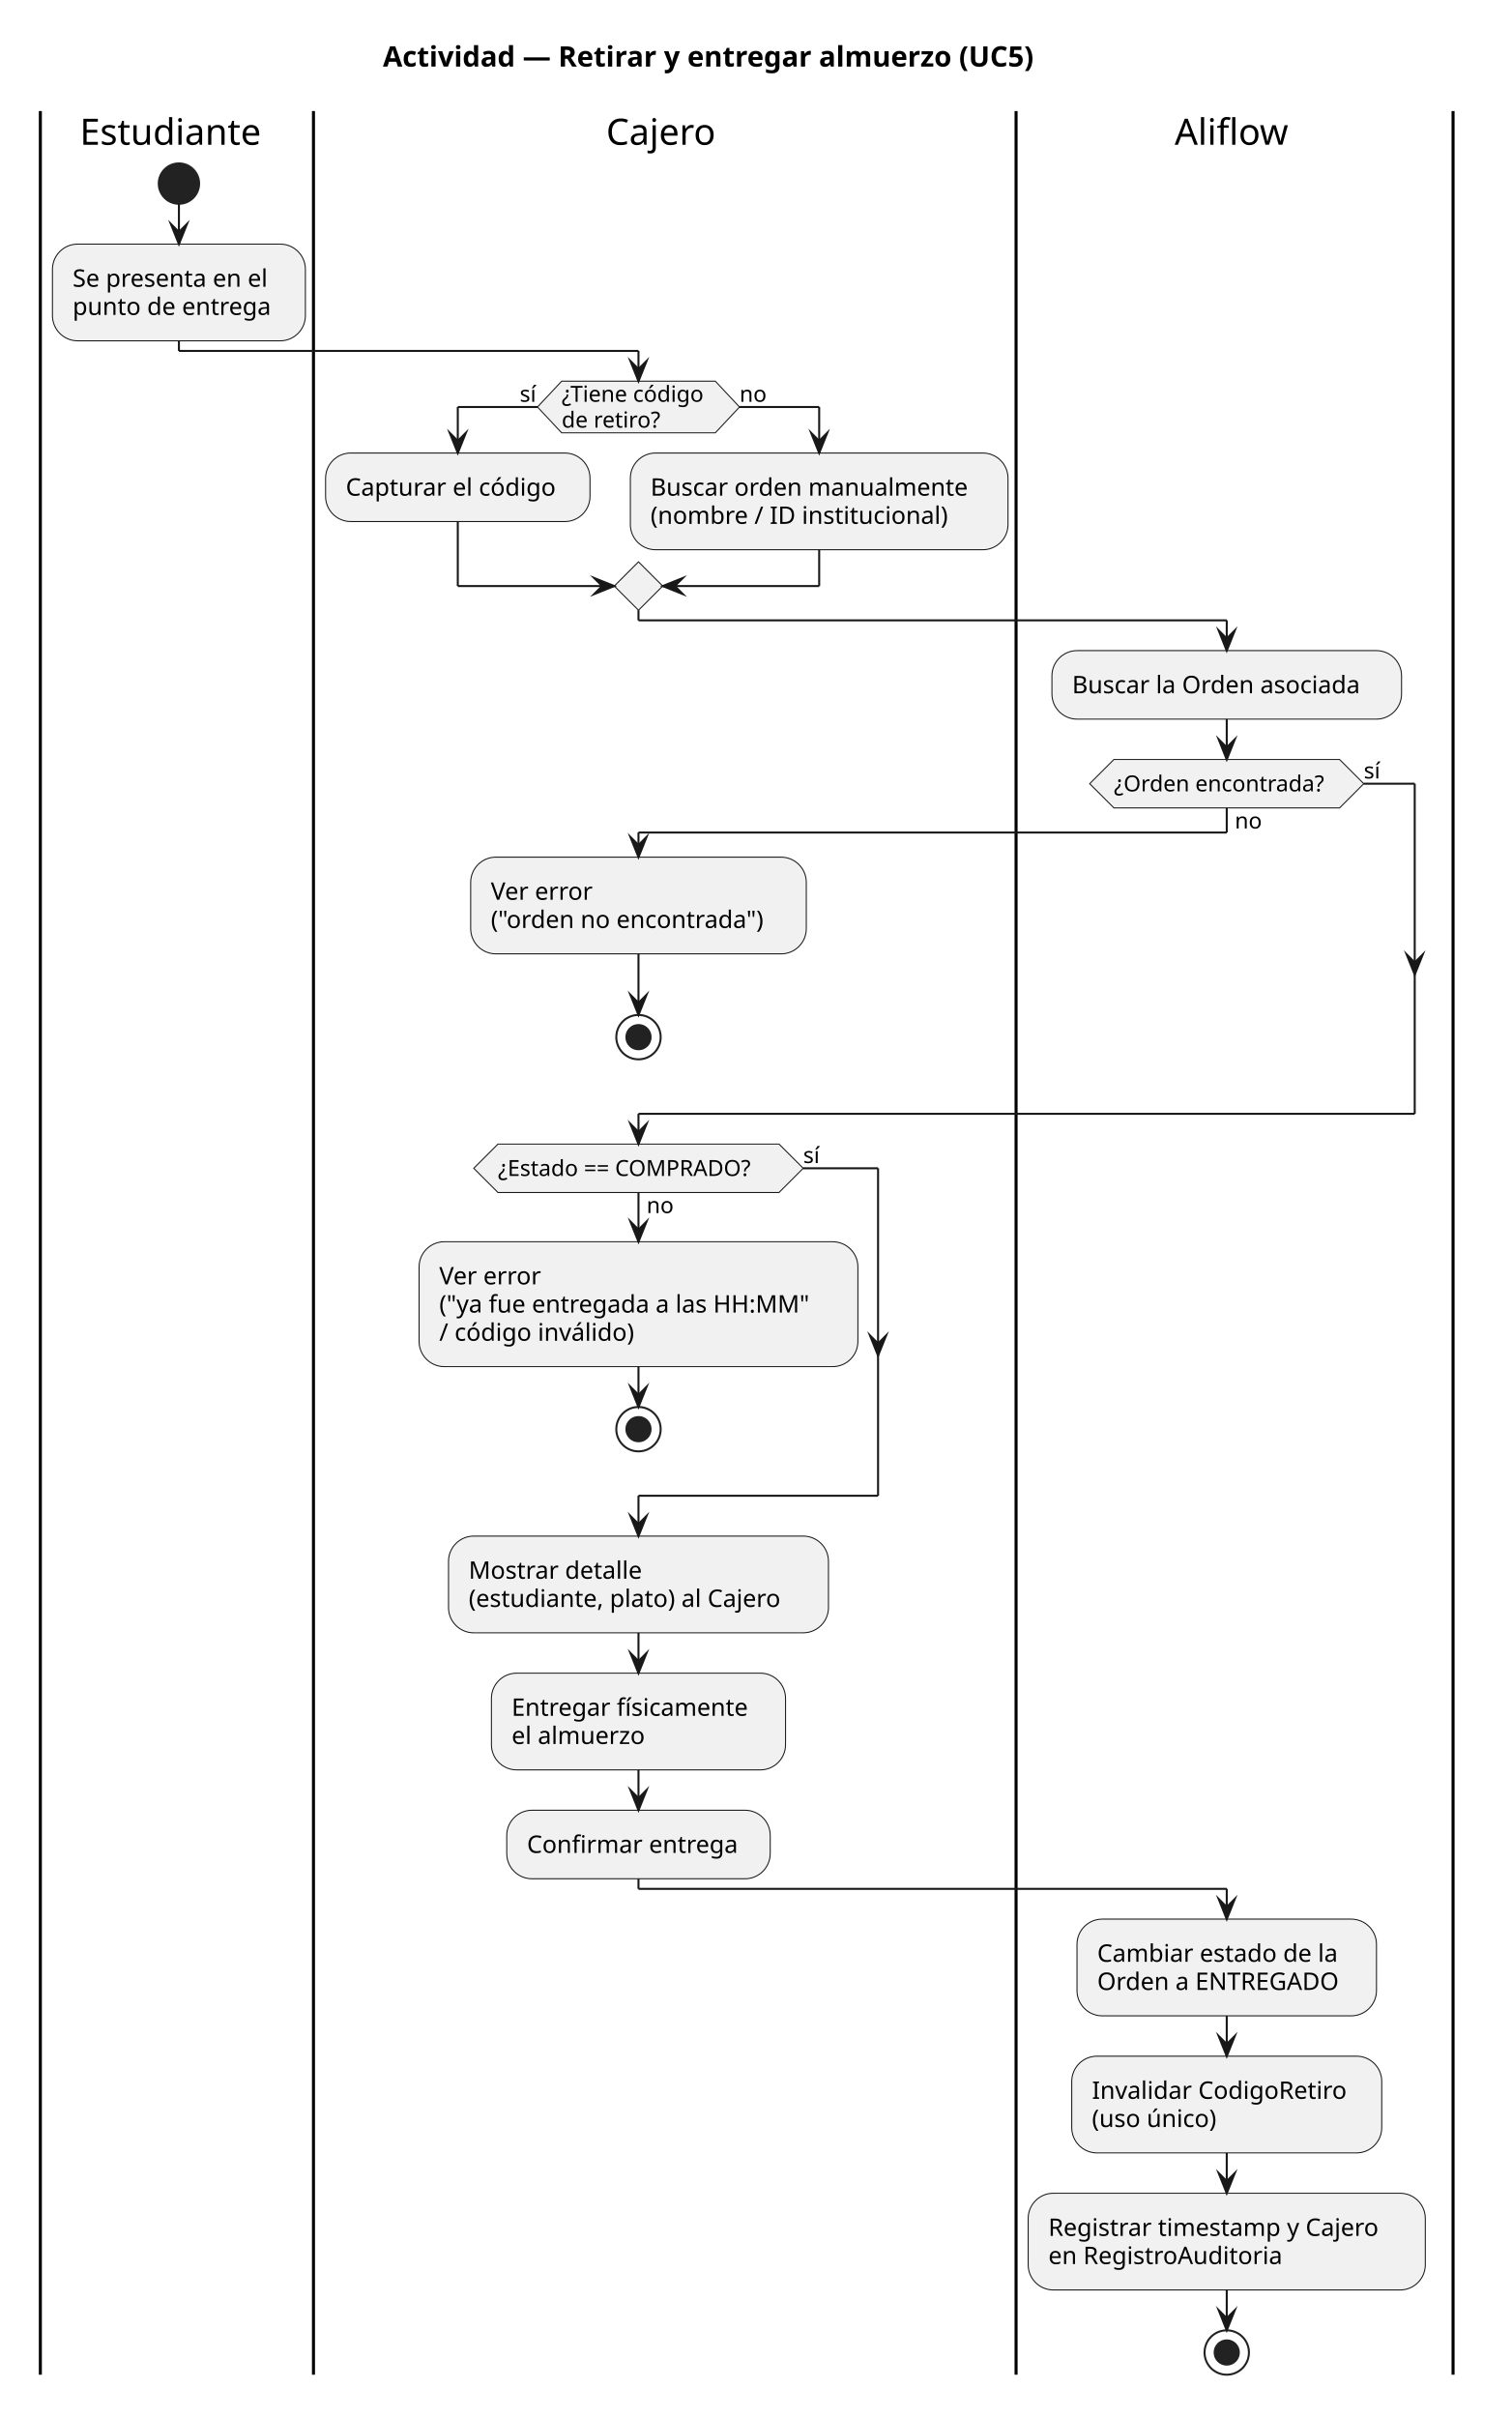
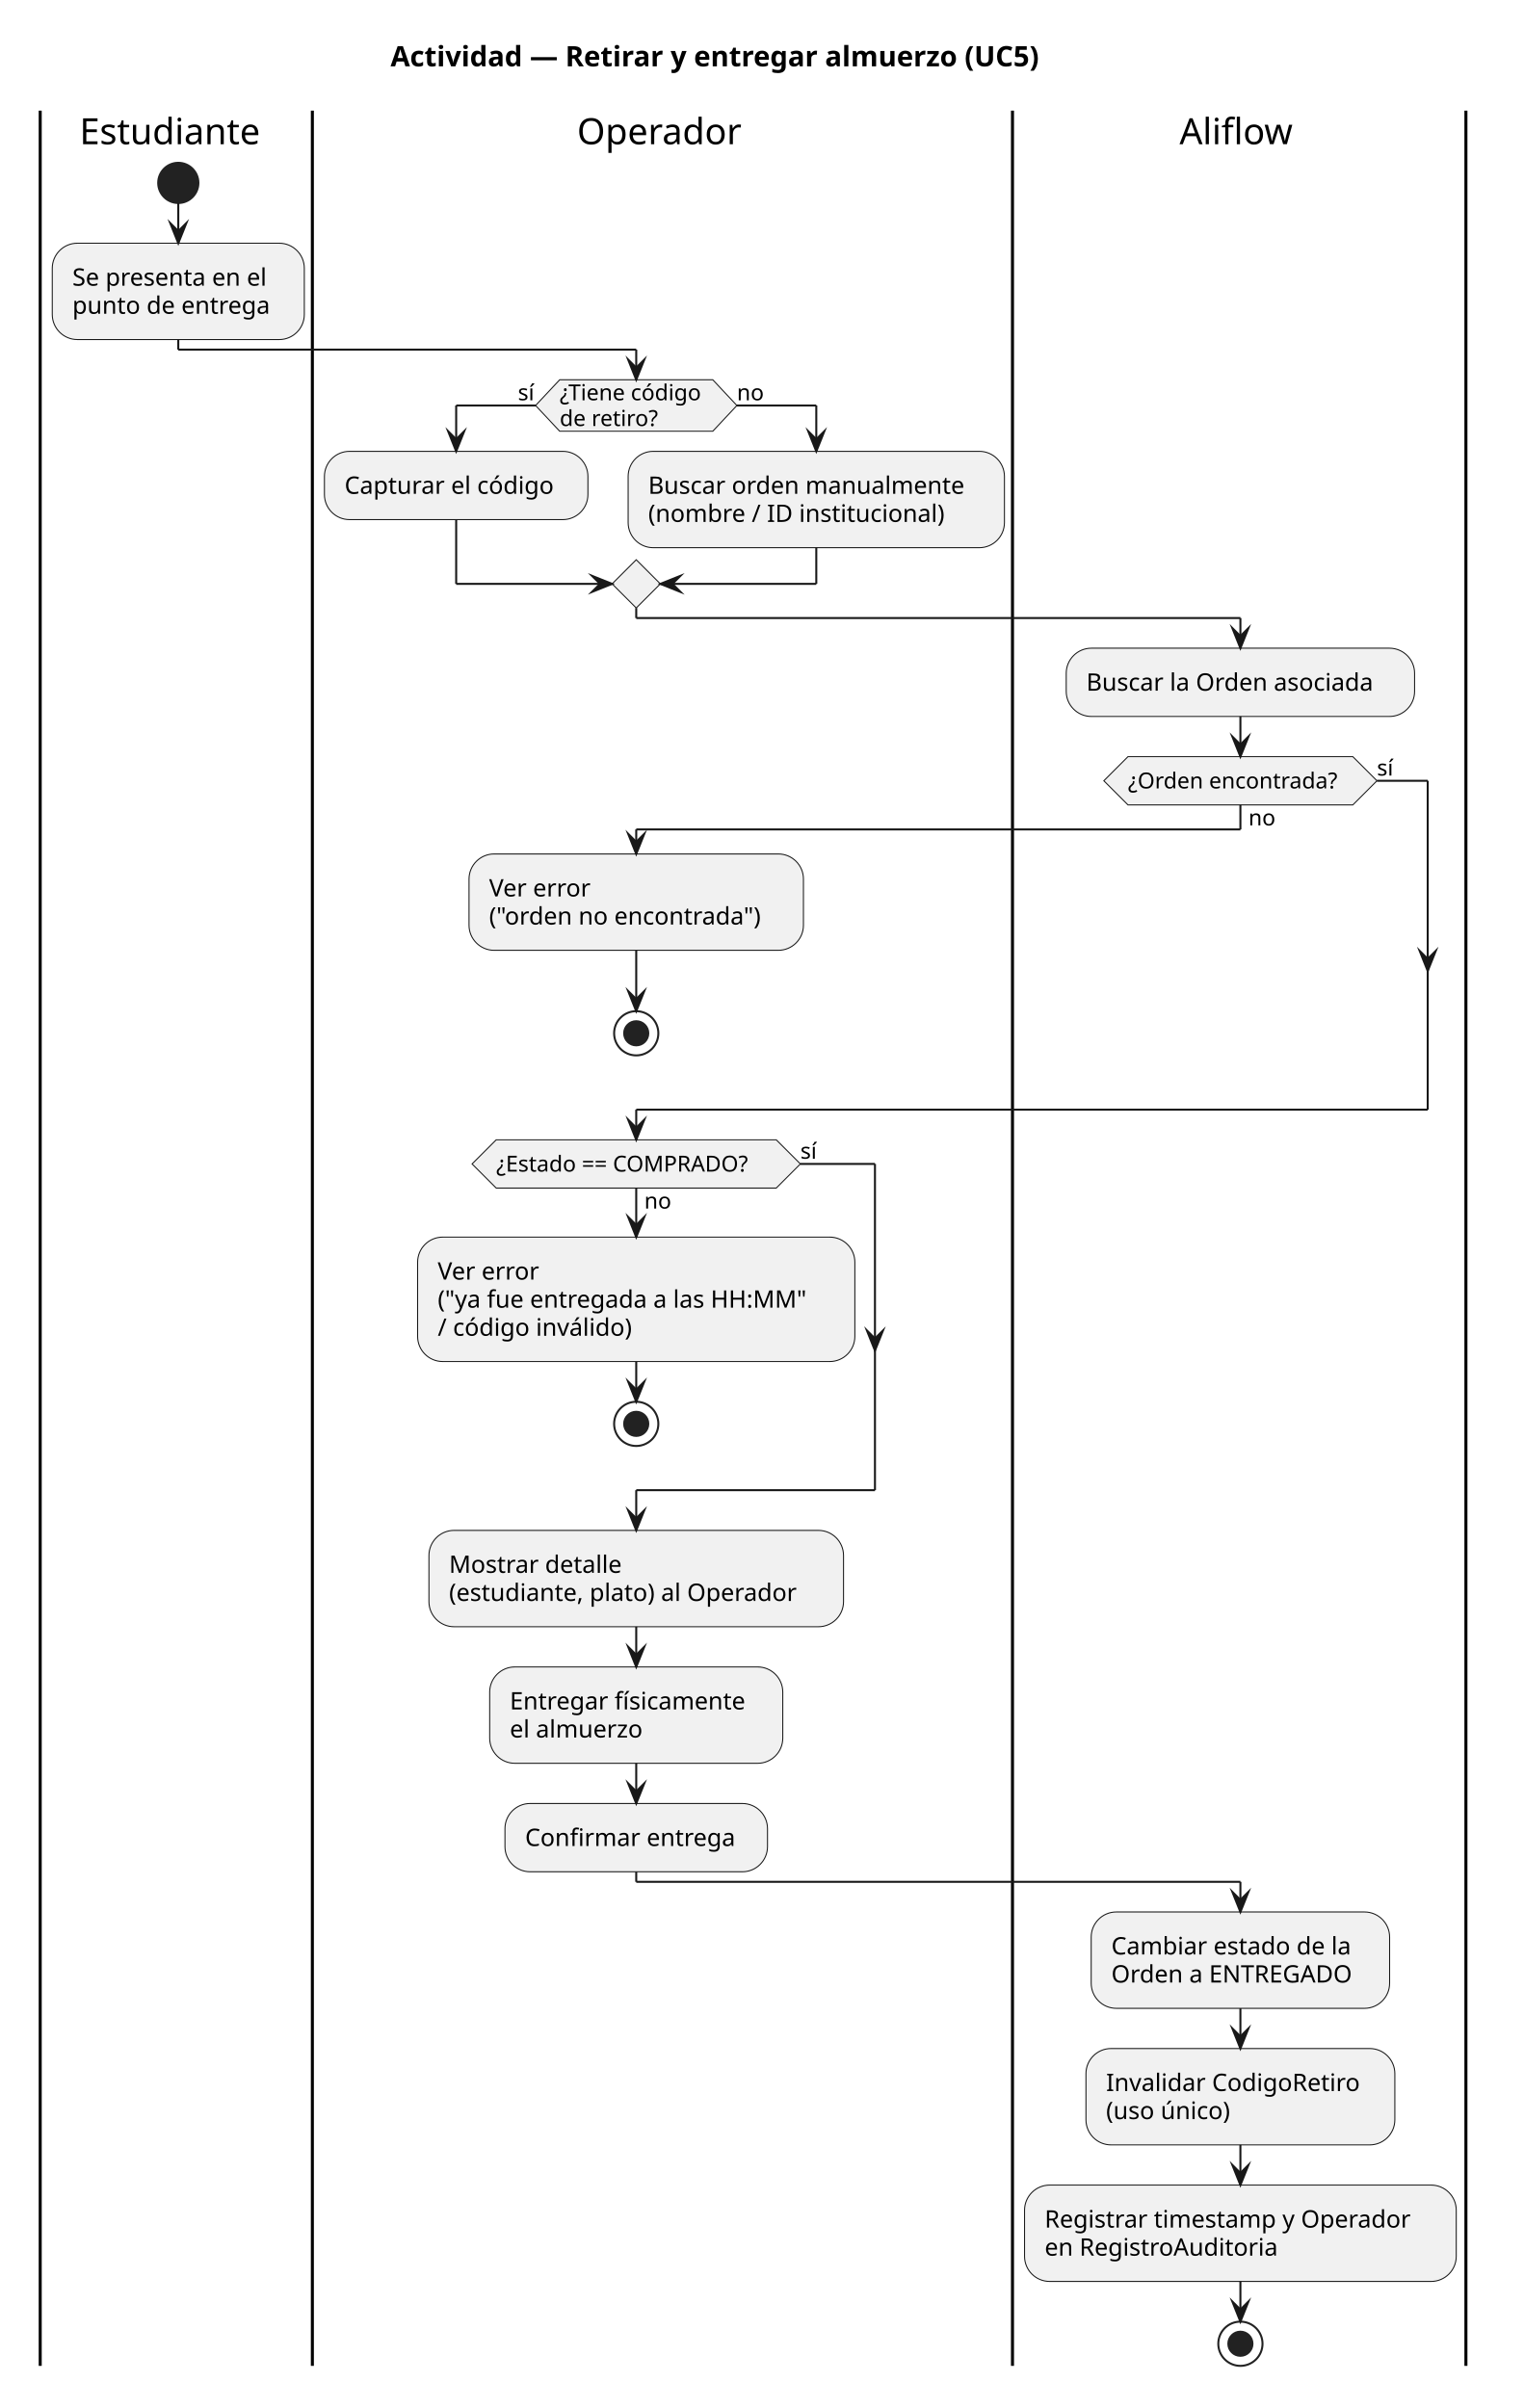
- <svg xmlns="http://www.w3.org/2000/svg" version="1.1" data-diagram-type="ACTIVITY" style="width:749px;height:1198px;background:#FFFFFF;" width="749px" height="1198px" viewBox="0 0 749 1198" zoomAndPan="magnify" preserveAspectRatio="none" contentStyleType="text/css">
+ <svg xmlns="http://www.w3.org/2000/svg" version="1.1" data-diagram-type="ACTIVITY" style="width:758px;height:1198px;background:#FFFFFF;" width="758px" height="1198px" viewBox="0 0 758 1198" zoomAndPan="magnify" preserveAspectRatio="none" contentStyleType="text/css">
  <defs />
  <g font-family="sans-serif" lengthAdjust="spacing">
    <g class="title" data-source-line="1">
-       <text x="189.802" y="32.995" fill="#000" font-size="14" textLength="367.507" font-weight="700">Actividad — Retirar y entregar almuerzo (UC5)</text>
+       <text x="194.277" y="32.995" fill="#000" font-size="14" textLength="367.507" font-weight="700">Actividad — Retirar y entregar almuerzo (UC5)</text>
    </g>
-     <rect x="20" y="55.042" width="702.111" height="20.953" fill="none" style="stroke:none;" />
+     <rect x="20" y="55.042" width="711.061" height="20.953" fill="none" style="stroke:none;" />
    <ellipse cx="88.69" cy="90.995" rx="10" ry="10" fill="#222" style="stroke:#222;stroke-width:1;" />
    <rect x="26" y="120.995" width="125.381" height="47.938" fill="#F1F1F1" style="stroke:#181818;stroke-width:0.5;" rx="12.5" ry="12.5" />
    <text x="36" y="142.134" fill="#000" font-size="12" textLength="105.381">Se presenta en el</text>
    <text x="36" y="156.103" fill="#000" font-size="12" textLength="104.484">punto de entrega</text>
    <line x1="20" y1="55.042" x2="20" y2="1177.034" style="stroke:#000;stroke-width:1.5;" />
    <polygon points="278.413,188.933,354.559,188.933,366.559,201.737,354.559,214.542,278.413,214.542,266.413,201.737,278.413,188.933" fill="#F1F1F1" style="stroke:#181818;stroke-width:0.5;stroke-linejoin:miter;stroke-miterlimit:10;" />
    <text x="278.413" y="199.143" fill="#000" font-size="11" textLength="76.146">¿Tiene código</text>
    <text x="278.413" y="211.948" fill="#000" font-size="11" textLength="52.997">de retiro?</text>
    <text x="257.626" y="199.143" fill="#000" font-size="11" textLength="8.787">sí</text>
    <text x="366.559" y="199.143" fill="#000" font-size="11" textLength="13.702">no</text>
    <rect x="161.381" y="224.542" width="131.076" height="33.969" fill="#F1F1F1" style="stroke:#181818;stroke-width:0.5;" rx="12.5" ry="12.5" />
    <text x="171.381" y="245.681" fill="#000" font-size="12" textLength="111.076">Capturar el código</text>
    <rect x="312.457" y="224.542" width="187.191" height="47.938" fill="#F1F1F1" style="stroke:#181818;stroke-width:0.5;" rx="12.5" ry="12.5" />
    <text x="322.457" y="245.681" fill="#000" font-size="12" textLength="167.191">Buscar orden manualmente</text>
    <text x="322.457" y="259.649" fill="#000" font-size="12" textLength="157.307">(nombre / ID institucional)</text>
    <polygon points="316.486,278.479,328.486,290.479,316.486,302.479,304.486,290.479,316.486,278.479" fill="#F1F1F1" style="stroke:#181818;stroke-width:0.5;stroke-linejoin:miter;stroke-miterlimit:10;" />
    <rect x="233.308" y="424.851" width="166.355" height="47.938" fill="#F1F1F1" style="stroke:#181818;stroke-width:0.5;" rx="12.5" ry="12.5" />
    <text x="243.308" y="445.989" fill="#000" font-size="12" textLength="53.865">Ver error</text>
    <text x="243.308" y="459.958" fill="#000" font-size="12" textLength="146.355">("orden no encontrada")</text>
    <ellipse cx="316.486" cy="514.069" rx="11" ry="11" fill="none" style="stroke:#222;stroke-width:1;" />
    <ellipse cx="316.486" cy="514.069" rx="6" ry="6" fill="#222" style="stroke:#222;stroke-width:1;" />
    <rect x="207.735" y="615.472" width="217.502" height="61.906" fill="#F1F1F1" style="stroke:#181818;stroke-width:0.5;" rx="12.5" ry="12.5" />
    <text x="217.735" y="636.61" fill="#000" font-size="12" textLength="53.865">Ver error</text>
    <text x="217.735" y="650.579" fill="#000" font-size="12" textLength="197.502">("ya fue entregada a las HH:MM"</text>
    <text x="217.735" y="664.548" fill="#000" font-size="12" textLength="103.225">/ código inválido)</text>
    <ellipse cx="316.486" cy="708.378" rx="11" ry="11" fill="none" style="stroke:#222;stroke-width:1;" />
    <ellipse cx="316.486" cy="708.378" rx="6" ry="6" fill="#222" style="stroke:#222;stroke-width:1;" />
    <polygon points="246.831,567.069,386.141,567.069,398.141,579.069,386.141,591.069,246.831,591.069,234.831,579.069,246.831,567.069" fill="#F1F1F1" style="stroke:#181818;stroke-width:0.5;stroke-linejoin:miter;stroke-miterlimit:10;" />
    <text x="320.486" y="601.28" fill="#000" font-size="11" textLength="13.702">no</text>
    <text x="246.831" y="582.877" fill="#000" font-size="11" textLength="139.31">¿Estado == COMPRADO?</text>
    <text x="398.141" y="576.475" fill="#000" font-size="11" textLength="8.787">sí</text>
-     <rect x="222.322" y="761.378" width="188.328" height="47.938" fill="#F1F1F1" style="stroke:#181818;stroke-width:0.5;" rx="12.5" ry="12.5" />
-     <text x="232.322" y="782.517" fill="#000" font-size="12" textLength="90.797">Mostrar detalle</text>
-     <text x="232.322" y="796.485" fill="#000" font-size="12" textLength="168.328">(estudiante, plato) al Cajero</text>
+     <rect x="213.372" y="761.378" width="206.229" height="47.938" fill="#F1F1F1" style="stroke:#181818;stroke-width:0.5;" rx="12.5" ry="12.5" />
+     <text x="223.372" y="782.517" fill="#000" font-size="12" textLength="90.797">Mostrar detalle</text>
+     <text x="223.372" y="796.485" fill="#000" font-size="12" textLength="186.229">(estudiante, plato) al Operador</text>
    <rect x="243.591" y="829.315" width="145.789" height="47.938" fill="#F1F1F1" style="stroke:#181818;stroke-width:0.5;" rx="12.5" ry="12.5" />
    <text x="253.591" y="850.454" fill="#000" font-size="12" textLength="125.789">Entregar físicamente</text>
    <text x="253.591" y="864.423" fill="#000" font-size="12" textLength="70.471">el almuerzo</text>
    <rect x="251.191" y="897.253" width="130.59" height="33.969" fill="#F1F1F1" style="stroke:#181818;stroke-width:0.5;" rx="12.5" ry="12.5" />
    <text x="261.191" y="918.392" fill="#000" font-size="12" textLength="110.59">Confirmar entrega</text>
    <line x1="155.381" y1="55.042" x2="155.381" y2="1177.034" style="stroke:#000;stroke-width:1.5;" />
-     <rect x="521.426" y="322.479" width="173.293" height="33.969" fill="#F1F1F1" style="stroke:#181818;stroke-width:0.5;" rx="12.5" ry="12.5" />
-     <text x="531.426" y="343.618" fill="#000" font-size="12" textLength="153.293">Buscar la Orden asociada</text>
-     <polygon points="552.14,376.448,664.004,376.448,676.004,388.448,664.004,400.448,552.14,400.448,540.14,388.448,552.14,376.448" fill="#F1F1F1" style="stroke:#181818;stroke-width:0.5;stroke-linejoin:miter;stroke-miterlimit:10;" />
-     <text x="612.072" y="410.659" fill="#000" font-size="11" textLength="13.702">no</text>
-     <text x="552.14" y="392.256" fill="#000" font-size="11" textLength="111.864">¿Orden encontrada?</text>
-     <text x="676.004" y="385.854" fill="#000" font-size="11" textLength="8.787">sí</text>
-     <rect x="533.851" y="951.222" width="148.443" height="47.938" fill="#F1F1F1" style="stroke:#181818;stroke-width:0.5;" rx="12.5" ry="12.5" />
-     <text x="543.851" y="972.36" fill="#000" font-size="12" textLength="128.443">Cambiar estado de la</text>
-     <text x="543.851" y="986.329" fill="#000" font-size="12" textLength="127.969">Orden a ENTREGADO</text>
-     <rect x="531.246" y="1019.159" width="153.652" height="47.938" fill="#F1F1F1" style="stroke:#181818;stroke-width:0.5;" rx="12.5" ry="12.5" />
-     <text x="541.246" y="1040.298" fill="#000" font-size="12" textLength="133.652">Invalidar CodigoRetiro</text>
-     <text x="541.246" y="1054.267" fill="#000" font-size="12" textLength="66.861">(uso único)</text>
-     <rect x="509.648" y="1087.097" width="196.848" height="47.938" fill="#F1F1F1" style="stroke:#181818;stroke-width:0.5;" rx="12.5" ry="12.5" />
-     <text x="519.648" y="1108.235" fill="#000" font-size="12" textLength="176.848">Registrar timestamp y Cajero</text>
+     <rect x="530.376" y="322.479" width="173.293" height="33.969" fill="#F1F1F1" style="stroke:#181818;stroke-width:0.5;" rx="12.5" ry="12.5" />
+     <text x="540.376" y="343.618" fill="#000" font-size="12" textLength="153.293">Buscar la Orden asociada</text>
+     <polygon points="561.091,376.448,672.954,376.448,684.954,388.448,672.954,400.448,561.091,400.448,549.091,388.448,561.091,376.448" fill="#F1F1F1" style="stroke:#181818;stroke-width:0.5;stroke-linejoin:miter;stroke-miterlimit:10;" />
+     <text x="621.022" y="410.659" fill="#000" font-size="11" textLength="13.702">no</text>
+     <text x="561.091" y="392.256" fill="#000" font-size="11" textLength="111.864">¿Orden encontrada?</text>
+     <text x="684.954" y="385.854" fill="#000" font-size="11" textLength="8.787">sí</text>
+     <rect x="542.801" y="951.222" width="148.443" height="47.938" fill="#F1F1F1" style="stroke:#181818;stroke-width:0.5;" rx="12.5" ry="12.5" />
+     <text x="552.801" y="972.36" fill="#000" font-size="12" textLength="128.443">Cambiar estado de la</text>
+     <text x="552.801" y="986.329" fill="#000" font-size="12" textLength="127.969">Orden a ENTREGADO</text>
+     <rect x="540.196" y="1019.159" width="153.652" height="47.938" fill="#F1F1F1" style="stroke:#181818;stroke-width:0.5;" rx="12.5" ry="12.5" />
+     <text x="550.196" y="1040.298" fill="#000" font-size="12" textLength="133.652">Invalidar CodigoRetiro</text>
+     <text x="550.196" y="1054.267" fill="#000" font-size="12" textLength="66.861">(uso único)</text>
+     <rect x="509.648" y="1087.097" width="214.748" height="47.938" fill="#F1F1F1" style="stroke:#181818;stroke-width:0.5;" rx="12.5" ry="12.5" />
+     <text x="519.648" y="1108.235" fill="#000" font-size="12" textLength="194.748">Registrar timestamp y Operador</text>
    <text x="519.648" y="1122.204" fill="#000" font-size="12" textLength="123.141">en RegistroAuditoria</text>
-     <ellipse cx="608.072" cy="1166.034" rx="11" ry="11" fill="none" style="stroke:#222;stroke-width:1;" />
-     <ellipse cx="608.072" cy="1166.034" rx="6" ry="6" fill="#222" style="stroke:#222;stroke-width:1;" />
+     <ellipse cx="617.022" cy="1166.034" rx="11" ry="11" fill="none" style="stroke:#222;stroke-width:1;" />
+     <ellipse cx="617.022" cy="1166.034" rx="6" ry="6" fill="#222" style="stroke:#222;stroke-width:1;" />
    <line x1="503.648" y1="55.042" x2="503.648" y2="1177.034" style="stroke:#000;stroke-width:1.5;" />
-     <line x1="720.25" y1="55.042" x2="720.25" y2="1177.034" style="stroke:#000;stroke-width:1.5;" />
+     <line x1="729.2" y1="55.042" x2="729.2" y2="1177.034" style="stroke:#000;stroke-width:1.5;" />
    <line x1="88.69" y1="100.995" x2="88.69" y2="120.995" style="stroke:#181818;stroke-width:1;" />
    <polygon points="84.69,110.995,88.69,120.995,92.69,110.995,88.69,114.995" fill="#181818" style="stroke:#181818;stroke-width:1;stroke-linejoin:miter;stroke-miterlimit:10;" />
    <line x1="266.413" y1="201.737" x2="226.919" y2="201.737" style="stroke:#181818;stroke-width:1;" />
    <line x1="226.919" y1="201.737" x2="226.919" y2="224.542" style="stroke:#181818;stroke-width:1;" />
    <polygon points="222.919,214.542,226.919,224.542,230.919,214.542,226.919,218.542" fill="#181818" style="stroke:#181818;stroke-width:1;stroke-linejoin:miter;stroke-miterlimit:10;" />
    <line x1="366.559" y1="201.737" x2="406.053" y2="201.737" style="stroke:#181818;stroke-width:1;" />
    <line x1="406.053" y1="201.737" x2="406.053" y2="224.542" style="stroke:#181818;stroke-width:1;" />
    <polygon points="402.053,214.542,406.053,224.542,410.053,214.542,406.053,218.542" fill="#181818" style="stroke:#181818;stroke-width:1;stroke-linejoin:miter;stroke-miterlimit:10;" />
    <line x1="226.919" y1="258.511" x2="226.919" y2="290.479" style="stroke:#181818;stroke-width:1;" />
    <line x1="226.919" y1="290.479" x2="304.486" y2="290.479" style="stroke:#181818;stroke-width:1;" />
    <polygon points="294.486,286.479,304.486,290.479,294.486,294.479,298.486,290.479" fill="#181818" style="stroke:#181818;stroke-width:1;stroke-linejoin:miter;stroke-miterlimit:10;" />
    <line x1="406.053" y1="272.479" x2="406.053" y2="290.479" style="stroke:#181818;stroke-width:1;" />
    <line x1="406.053" y1="290.479" x2="328.486" y2="290.479" style="stroke:#181818;stroke-width:1;" />
    <polygon points="338.486,286.479,328.486,290.479,338.486,294.479,334.486,290.479" fill="#181818" style="stroke:#181818;stroke-width:1;stroke-linejoin:miter;stroke-miterlimit:10;" />
    <line x1="316.486" y1="472.788" x2="316.486" y2="503.069" style="stroke:#181818;stroke-width:1;" />
    <polygon points="312.486,493.069,316.486,503.069,320.486,493.069,316.486,497.069" fill="#181818" style="stroke:#181818;stroke-width:1;stroke-linejoin:miter;stroke-miterlimit:10;" />
    <line x1="316.486" y1="677.378" x2="316.486" y2="697.378" style="stroke:#181818;stroke-width:1;" />
    <polygon points="312.486,687.378,316.486,697.378,320.486,687.378,316.486,691.378" fill="#181818" style="stroke:#181818;stroke-width:1;stroke-linejoin:miter;stroke-miterlimit:10;" />
    <line x1="316.486" y1="591.069" x2="316.486" y2="615.472" style="stroke:#181818;stroke-width:1;" />
    <polygon points="312.486,605.472,316.486,615.472,320.486,605.472,316.486,609.472" fill="#181818" style="stroke:#181818;stroke-width:1;stroke-linejoin:miter;stroke-miterlimit:10;" />
    <line x1="398.141" y1="579.069" x2="435.237" y2="579.069" style="stroke:#181818;stroke-width:1;" />
    <polygon points="431.237,661.925,435.237,671.925,439.237,661.925,435.237,665.925" fill="#181818" style="stroke:#181818;stroke-width:1;stroke-linejoin:miter;stroke-miterlimit:10;" />
    <line x1="435.237" y1="579.069" x2="435.237" y2="741.378" style="stroke:#181818;stroke-width:1;" />
    <line x1="435.237" y1="741.378" x2="316.486" y2="741.378" style="stroke:#181818;stroke-width:1;" />
    <line x1="316.486" y1="741.378" x2="316.486" y2="761.378" style="stroke:#181818;stroke-width:1;" />
    <polygon points="312.486,751.378,316.486,761.378,320.486,751.378,316.486,755.378" fill="#181818" style="stroke:#181818;stroke-width:1;stroke-linejoin:miter;stroke-miterlimit:10;" />
    <line x1="316.486" y1="809.315" x2="316.486" y2="829.315" style="stroke:#181818;stroke-width:1;" />
    <polygon points="312.486,819.315,316.486,829.315,320.486,819.315,316.486,823.315" fill="#181818" style="stroke:#181818;stroke-width:1;stroke-linejoin:miter;stroke-miterlimit:10;" />
    <line x1="316.486" y1="877.253" x2="316.486" y2="897.253" style="stroke:#181818;stroke-width:1;" />
    <polygon points="312.486,887.253,316.486,897.253,320.486,887.253,316.486,891.253" fill="#181818" style="stroke:#181818;stroke-width:1;stroke-linejoin:miter;stroke-miterlimit:10;" />
-     <line x1="676.004" y1="388.448" x2="701.25" y2="388.448" style="stroke:#181818;stroke-width:1;" />
-     <polygon points="697.25,473.069,701.25,483.069,705.25,473.069,701.25,477.069" fill="#181818" style="stroke:#181818;stroke-width:1;stroke-linejoin:miter;stroke-miterlimit:10;" />
-     <line x1="701.25" y1="388.448" x2="701.25" y2="552.069" style="stroke:#181818;stroke-width:1;" />
-     <line x1="701.25" y1="552.069" x2="316.486" y2="552.069" style="stroke:#181818;stroke-width:1;" />
+     <line x1="684.954" y1="388.448" x2="710.2" y2="388.448" style="stroke:#181818;stroke-width:1;" />
+     <polygon points="706.2,473.069,710.2,483.069,714.2,473.069,710.2,477.069" fill="#181818" style="stroke:#181818;stroke-width:1;stroke-linejoin:miter;stroke-miterlimit:10;" />
+     <line x1="710.2" y1="388.448" x2="710.2" y2="552.069" style="stroke:#181818;stroke-width:1;" />
+     <line x1="710.2" y1="552.069" x2="316.486" y2="552.069" style="stroke:#181818;stroke-width:1;" />
    <line x1="316.486" y1="552.069" x2="316.486" y2="567.069" style="stroke:#181818;stroke-width:1;" />
    <polygon points="312.486,557.069,316.486,567.069,320.486,557.069,316.486,561.069" fill="#181818" style="stroke:#181818;stroke-width:1;stroke-linejoin:miter;stroke-miterlimit:10;" />
-     <line x1="608.072" y1="356.448" x2="608.072" y2="376.448" style="stroke:#181818;stroke-width:1;" />
-     <polygon points="604.072,366.448,608.072,376.448,612.072,366.448,608.072,370.448" fill="#181818" style="stroke:#181818;stroke-width:1;stroke-linejoin:miter;stroke-miterlimit:10;" />
-     <line x1="608.072" y1="999.159" x2="608.072" y2="1019.159" style="stroke:#181818;stroke-width:1;" />
-     <polygon points="604.072,1009.159,608.072,1019.159,612.072,1009.159,608.072,1013.159" fill="#181818" style="stroke:#181818;stroke-width:1;stroke-linejoin:miter;stroke-miterlimit:10;" />
-     <line x1="608.072" y1="1067.097" x2="608.072" y2="1087.097" style="stroke:#181818;stroke-width:1;" />
-     <polygon points="604.072,1077.097,608.072,1087.097,612.072,1077.097,608.072,1081.097" fill="#181818" style="stroke:#181818;stroke-width:1;stroke-linejoin:miter;stroke-miterlimit:10;" />
-     <line x1="608.072" y1="1135.034" x2="608.072" y2="1155.034" style="stroke:#181818;stroke-width:1;" />
-     <polygon points="604.072,1145.034,608.072,1155.034,612.072,1145.034,608.072,1149.034" fill="#181818" style="stroke:#181818;stroke-width:1;stroke-linejoin:miter;stroke-miterlimit:10;" />
+     <line x1="617.022" y1="356.448" x2="617.022" y2="376.448" style="stroke:#181818;stroke-width:1;" />
+     <polygon points="613.022,366.448,617.022,376.448,621.022,366.448,617.022,370.448" fill="#181818" style="stroke:#181818;stroke-width:1;stroke-linejoin:miter;stroke-miterlimit:10;" />
+     <line x1="617.022" y1="999.159" x2="617.022" y2="1019.159" style="stroke:#181818;stroke-width:1;" />
+     <polygon points="613.022,1009.159,617.022,1019.159,621.022,1009.159,617.022,1013.159" fill="#181818" style="stroke:#181818;stroke-width:1;stroke-linejoin:miter;stroke-miterlimit:10;" />
+     <line x1="617.022" y1="1067.097" x2="617.022" y2="1087.097" style="stroke:#181818;stroke-width:1;" />
+     <polygon points="613.022,1077.097,617.022,1087.097,621.022,1077.097,617.022,1081.097" fill="#181818" style="stroke:#181818;stroke-width:1;stroke-linejoin:miter;stroke-miterlimit:10;" />
+     <line x1="617.022" y1="1135.034" x2="617.022" y2="1155.034" style="stroke:#181818;stroke-width:1;" />
+     <polygon points="613.022,1145.034,617.022,1155.034,621.022,1145.034,617.022,1149.034" fill="#181818" style="stroke:#181818;stroke-width:1;stroke-linejoin:miter;stroke-miterlimit:10;" />
    <line x1="88.69" y1="168.933" x2="88.69" y2="173.933" style="stroke:#181818;stroke-width:1;" />
    <line x1="88.69" y1="173.933" x2="316.486" y2="173.933" style="stroke:#181818;stroke-width:1;" />
    <line x1="316.486" y1="173.933" x2="316.486" y2="188.933" style="stroke:#181818;stroke-width:1;" />
    <polygon points="312.486,178.933,316.486,188.933,320.486,178.933,316.486,182.933" fill="#181818" style="stroke:#181818;stroke-width:1;stroke-linejoin:miter;stroke-miterlimit:10;" />
    <line x1="316.486" y1="302.479" x2="316.486" y2="307.479" style="stroke:#181818;stroke-width:1;" />
-     <line x1="316.486" y1="307.479" x2="608.072" y2="307.479" style="stroke:#181818;stroke-width:1;" />
-     <line x1="608.072" y1="307.479" x2="608.072" y2="322.479" style="stroke:#181818;stroke-width:1;" />
-     <polygon points="604.072,312.479,608.072,322.479,612.072,312.479,608.072,316.479" fill="#181818" style="stroke:#181818;stroke-width:1;stroke-linejoin:miter;stroke-miterlimit:10;" />
-     <line x1="608.072" y1="400.448" x2="608.072" y2="412.649" style="stroke:#181818;stroke-width:1;" />
-     <line x1="608.072" y1="412.649" x2="316.486" y2="412.649" style="stroke:#181818;stroke-width:1;" />
+     <line x1="316.486" y1="307.479" x2="617.022" y2="307.479" style="stroke:#181818;stroke-width:1;" />
+     <line x1="617.022" y1="307.479" x2="617.022" y2="322.479" style="stroke:#181818;stroke-width:1;" />
+     <polygon points="613.022,312.479,617.022,322.479,621.022,312.479,617.022,316.479" fill="#181818" style="stroke:#181818;stroke-width:1;stroke-linejoin:miter;stroke-miterlimit:10;" />
+     <line x1="617.022" y1="400.448" x2="617.022" y2="412.649" style="stroke:#181818;stroke-width:1;" />
+     <line x1="617.022" y1="412.649" x2="316.486" y2="412.649" style="stroke:#181818;stroke-width:1;" />
    <line x1="316.486" y1="412.649" x2="316.486" y2="424.851" style="stroke:#181818;stroke-width:1;" />
    <polygon points="312.486,414.851,316.486,424.851,320.486,414.851,316.486,418.851" fill="#181818" style="stroke:#181818;stroke-width:1;stroke-linejoin:miter;stroke-miterlimit:10;" />
    <line x1="316.486" y1="931.222" x2="316.486" y2="936.222" style="stroke:#181818;stroke-width:1;" />
-     <line x1="316.486" y1="936.222" x2="608.072" y2="936.222" style="stroke:#181818;stroke-width:1;" />
-     <line x1="608.072" y1="936.222" x2="608.072" y2="951.222" style="stroke:#181818;stroke-width:1;" />
-     <polygon points="604.072,941.222,608.072,951.222,612.072,941.222,608.072,945.222" fill="#181818" style="stroke:#181818;stroke-width:1;stroke-linejoin:miter;stroke-miterlimit:10;" />
+     <line x1="316.486" y1="936.222" x2="617.022" y2="936.222" style="stroke:#181818;stroke-width:1;" />
+     <line x1="617.022" y1="936.222" x2="617.022" y2="951.222" style="stroke:#181818;stroke-width:1;" />
+     <polygon points="613.022,941.222,617.022,951.222,621.022,941.222,617.022,945.222" fill="#181818" style="stroke:#181818;stroke-width:1;stroke-linejoin:miter;stroke-miterlimit:10;" />
    <text x="39.583" y="71.75" fill="#000" font-size="18" textLength="96.214">Estudiante</text>
-     <text x="300.471" y="71.75" fill="#000" font-size="18" textLength="58.087">Cajero</text>
-     <text x="582.255" y="71.75" fill="#000" font-size="18" textLength="59.388">Aliflow</text>
+     <text x="287.046" y="71.75" fill="#000" font-size="18" textLength="84.938">Operador</text>
+     <text x="586.73" y="71.75" fill="#000" font-size="18" textLength="59.388">Aliflow</text>
  </g>
</svg>
